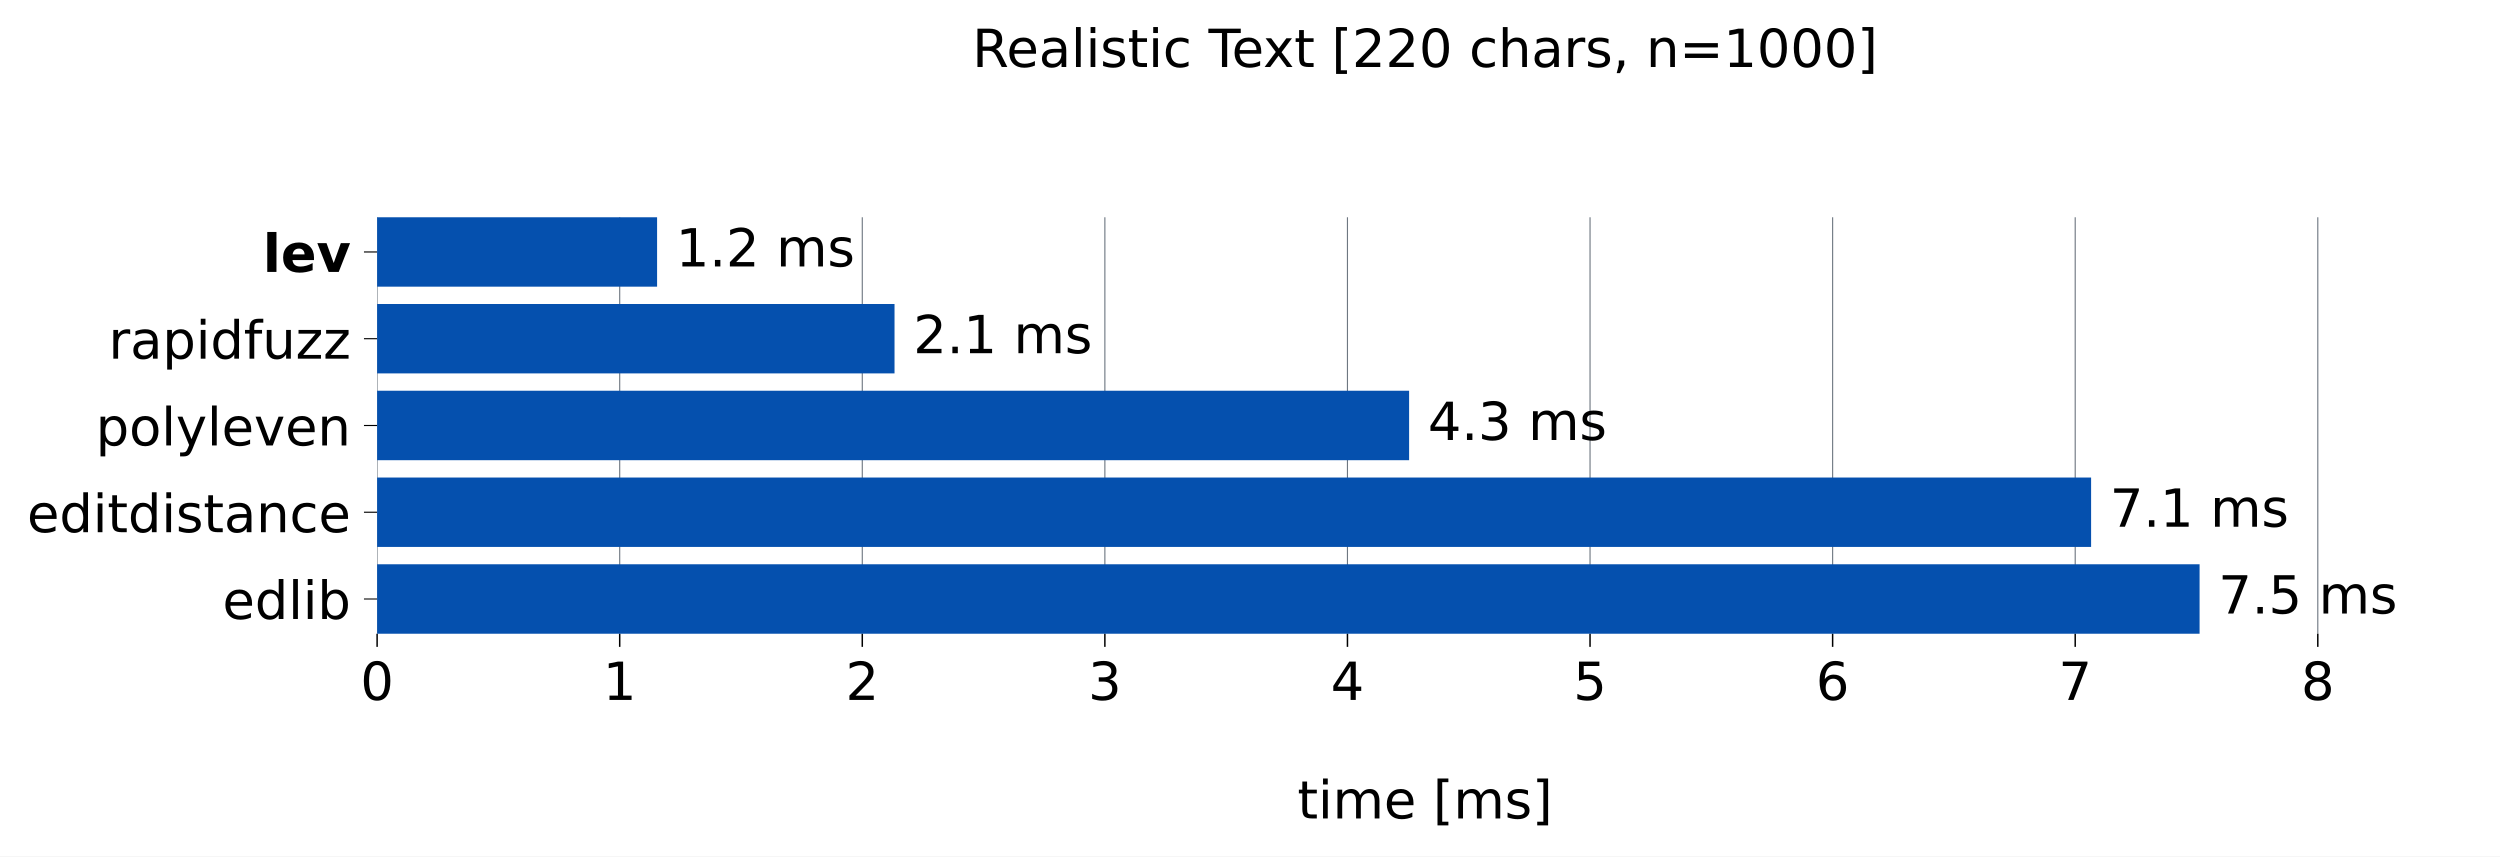
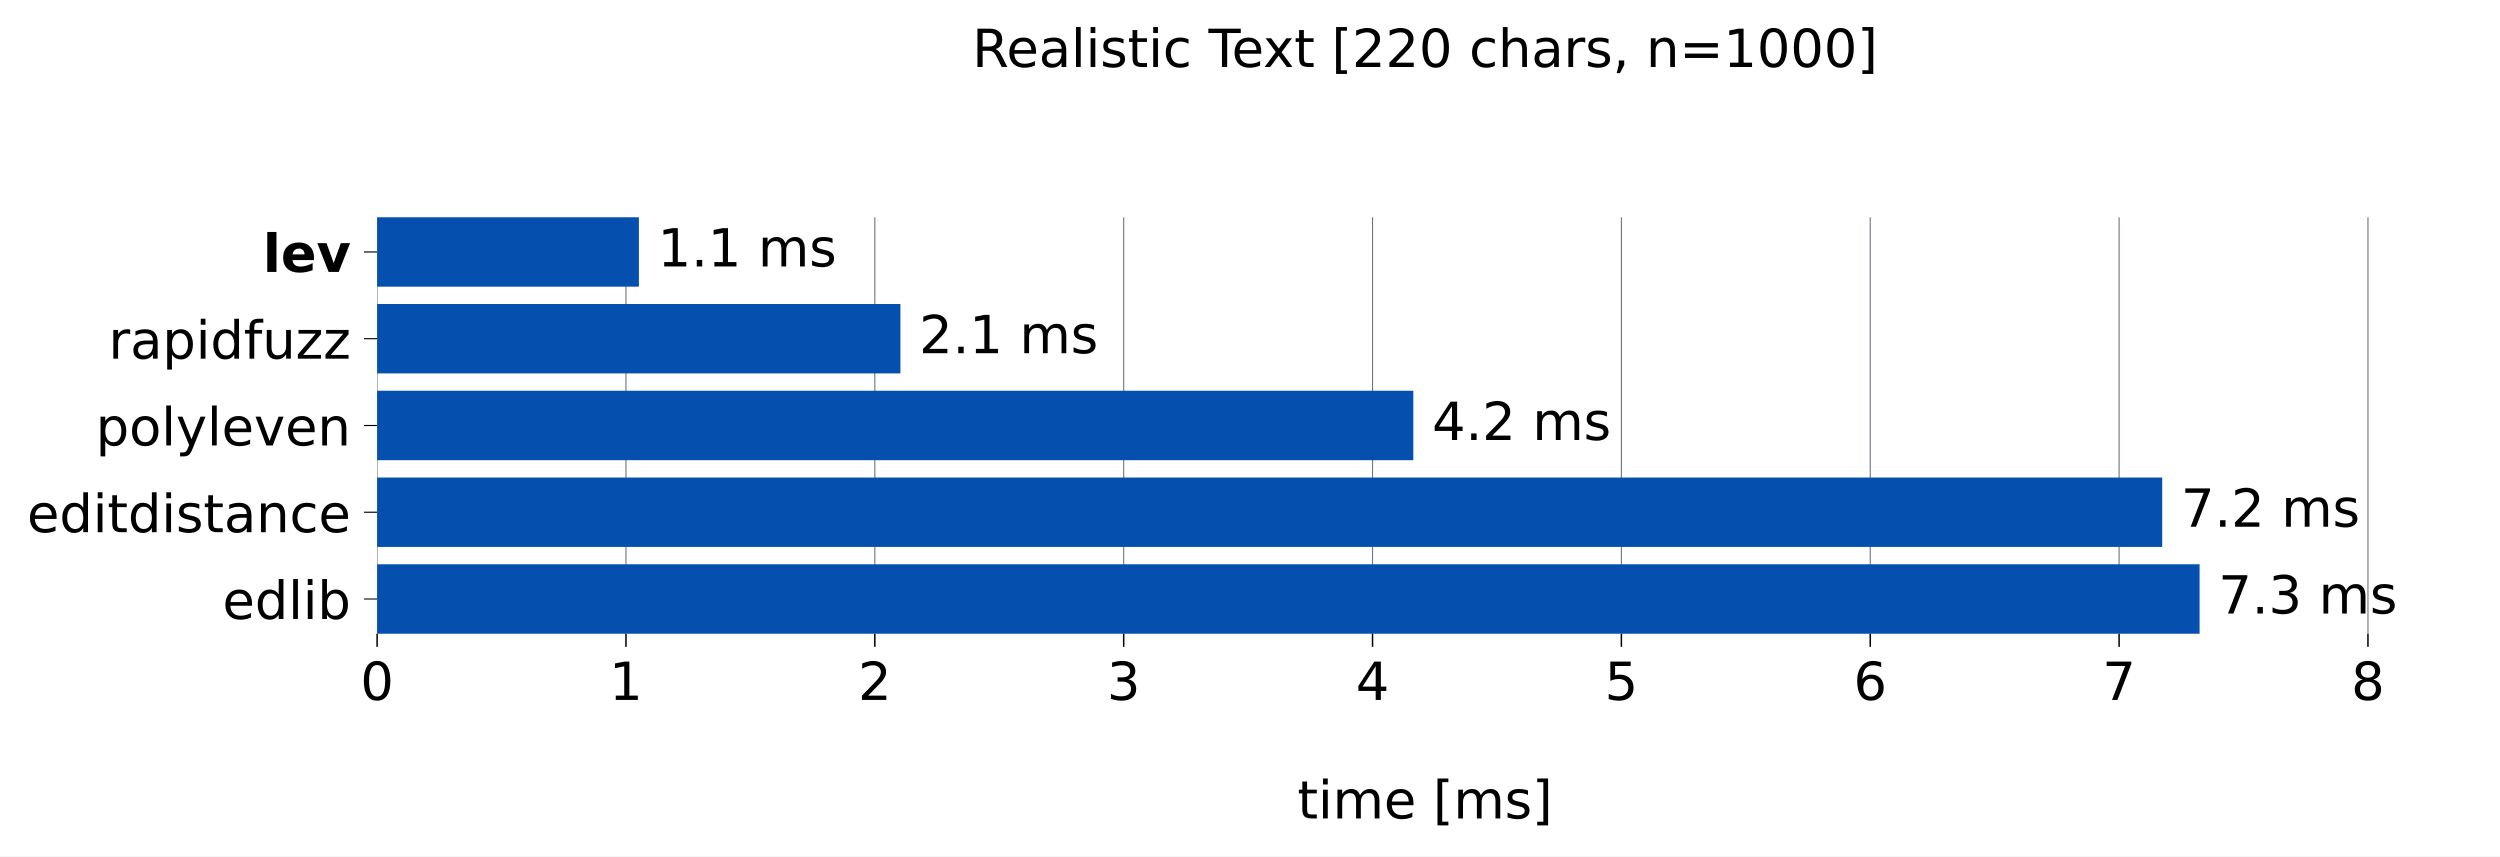
<svg xmlns="http://www.w3.org/2000/svg" xmlns:xlink="http://www.w3.org/1999/xlink" width="665.603pt" height="228.017pt" viewBox="0 0 665.603 228.017" version="1.1">
  <defs>
    <style type="text/css">*{stroke-linejoin: round; stroke-linecap: butt}</style>
  </defs>
  <g id="figure_1">
    <g id="patch_1">
      <path d="M 0 228.017 L 665.603 228.017 L 665.603 0 L 0 0 z " style="fill: #ffffff" />
    </g>
    <g id="axes_1">
      <g id="patch_2">
        <path d="M 100.403 168.718 L 658.403 168.718 L 658.403 57.838 L 100.403 57.838 z " style="fill: #ffffff" />
      </g>
      <g id="matplotlib.axis_1">
        <g id="xtick_1">
          <g id="line2d_1">
-             <path d="M 100.403 168.718 L 100.403 57.838 " clip-path="url(#pdf13cc0494)" style="fill: none; stroke: #6e7781; stroke-width: 0.3; stroke-linecap: square" />
+             <path d="M 100.403 168.718 L 100.403 57.838 " clip-path="url(#p716c43b541)" style="fill: none; stroke: #6e7781; stroke-width: 0.3; stroke-linecap: square" />
          </g>
          <g id="line2d_2">
            <defs>
-               <path id="m6927174480" d="M 0 0 L 0 3.5 " style="stroke: #000000; stroke-width: 0.4" />
+               <path id="m2217c6ecec" d="M 0 0 L 0 3.5 " style="stroke: #000000; stroke-width: 0.4" />
            </defs>
            <g>
-               <use xlink:href="#m6927174480" x="100.403" y="168.718" style="stroke: #000000; stroke-width: 0.4" />
+               <use xlink:href="#m2217c6ecec" x="100.403" y="168.718" style="stroke: #000000; stroke-width: 0.4" />
            </g>
          </g>
          <g id="text_1">
            <g transform="translate(95.94906 186.3556) scale(0.14 -0.14)">
              <defs>
                <path id="DejaVuSans-30" d="M 2034 4250 Q 1547 4250 1301 3770 Q 1056 3291 1056 2328 Q 1056 1369 1301 889 Q 1547 409 2034 409 Q 2525 409 2770 889 Q 3016 1369 3016 2328 Q 3016 3291 2770 3770 Q 2525 4250 2034 4250 z M 2034 4750 Q 2819 4750 3233 4129 Q 3647 3509 3647 2328 Q 3647 1150 3233 529 Q 2819 -91 2034 -91 Q 1250 -91 836 529 Q 422 1150 422 2328 Q 422 3509 836 4129 Q 1250 4750 2034 4750 z " transform="scale(0.015625)" />
              </defs>
              <use xlink:href="#DejaVuSans-30" />
            </g>
          </g>
        </g>
        <g id="xtick_2">
          <g id="line2d_3">
-             <path d="M 164.989 168.718 L 164.989 57.838 " clip-path="url(#pdf13cc0494)" style="fill: none; stroke: #6e7781; stroke-width: 0.3; stroke-linecap: square" />
+             <path d="M 166.658 168.718 L 166.658 57.838 " clip-path="url(#p716c43b541)" style="fill: none; stroke: #6e7781; stroke-width: 0.3; stroke-linecap: square" />
          </g>
          <g id="line2d_4">
            <g>
-               <use xlink:href="#m6927174480" x="164.989" y="168.718" style="stroke: #000000; stroke-width: 0.4" />
+               <use xlink:href="#m2217c6ecec" x="166.658" y="168.718" style="stroke: #000000; stroke-width: 0.4" />
            </g>
          </g>
          <g id="text_2">
-             <g transform="translate(160.5353 186.3556) scale(0.14 -0.14)">
+             <g transform="translate(162.2047 186.3556) scale(0.14 -0.14)">
              <defs>
                <path id="DejaVuSans-31" d="M 794 531 L 1825 531 L 1825 4091 L 703 3866 L 703 4441 L 1819 4666 L 2450 4666 L 2450 531 L 3481 531 L 3481 0 L 794 0 L 794 531 z " transform="scale(0.015625)" />
              </defs>
              <use xlink:href="#DejaVuSans-31" />
            </g>
          </g>
        </g>
        <g id="xtick_3">
          <g id="line2d_5">
-             <path d="M 229.575 168.718 L 229.575 57.838 " clip-path="url(#pdf13cc0494)" style="fill: none; stroke: #6e7781; stroke-width: 0.3; stroke-linecap: square" />
+             <path d="M 232.914 168.718 L 232.914 57.838 " clip-path="url(#p716c43b541)" style="fill: none; stroke: #6e7781; stroke-width: 0.3; stroke-linecap: square" />
          </g>
          <g id="line2d_6">
            <g>
-               <use xlink:href="#m6927174480" x="229.575" y="168.718" style="stroke: #000000; stroke-width: 0.4" />
+               <use xlink:href="#m2217c6ecec" x="232.914" y="168.718" style="stroke: #000000; stroke-width: 0.4" />
            </g>
          </g>
          <g id="text_3">
-             <g transform="translate(225.1215 186.3556) scale(0.14 -0.14)">
+             <g transform="translate(228.4603 186.3556) scale(0.14 -0.14)">
              <defs>
                <path id="DejaVuSans-32" d="M 1228 531 L 3431 531 L 3431 0 L 469 0 L 469 531 Q 828 903 1448 1529 Q 2069 2156 2228 2338 Q 2531 2678 2651 2914 Q 2772 3150 2772 3378 Q 2772 3750 2511 3984 Q 2250 4219 1831 4219 Q 1534 4219 1204 4116 Q 875 4013 500 3803 L 500 4441 Q 881 4594 1212 4672 Q 1544 4750 1819 4750 Q 2544 4750 2975 4387 Q 3406 4025 3406 3419 Q 3406 3131 3298 2873 Q 3191 2616 2906 2266 Q 2828 2175 2409 1742 Q 1991 1309 1228 531 z " transform="scale(0.015625)" />
              </defs>
              <use xlink:href="#DejaVuSans-32" />
            </g>
          </g>
        </g>
        <g id="xtick_4">
          <g id="line2d_7">
-             <path d="M 294.161 168.718 L 294.161 57.838 " clip-path="url(#pdf13cc0494)" style="fill: none; stroke: #6e7781; stroke-width: 0.3; stroke-linecap: square" />
+             <path d="M 299.17 168.718 L 299.17 57.838 " clip-path="url(#p716c43b541)" style="fill: none; stroke: #6e7781; stroke-width: 0.3; stroke-linecap: square" />
          </g>
          <g id="line2d_8">
            <g>
-               <use xlink:href="#m6927174480" x="294.161" y="168.718" style="stroke: #000000; stroke-width: 0.4" />
+               <use xlink:href="#m2217c6ecec" x="299.17" y="168.718" style="stroke: #000000; stroke-width: 0.4" />
            </g>
          </g>
          <g id="text_4">
-             <g transform="translate(289.7077 186.3556) scale(0.14 -0.14)">
+             <g transform="translate(294.7159 186.3556) scale(0.14 -0.14)">
              <defs>
                <path id="DejaVuSans-33" d="M 2597 2516 Q 3050 2419 3304 2112 Q 3559 1806 3559 1356 Q 3559 666 3084 287 Q 2609 -91 1734 -91 Q 1441 -91 1130 -33 Q 819 25 488 141 L 488 750 Q 750 597 1062 519 Q 1375 441 1716 441 Q 2309 441 2620 675 Q 2931 909 2931 1356 Q 2931 1769 2642 2001 Q 2353 2234 1838 2234 L 1294 2234 L 1294 2753 L 1863 2753 Q 2328 2753 2575 2939 Q 2822 3125 2822 3475 Q 2822 3834 2567 4026 Q 2313 4219 1838 4219 Q 1578 4219 1281 4162 Q 984 4106 628 3988 L 628 4550 Q 988 4650 1302 4700 Q 1616 4750 1894 4750 Q 2613 4750 3031 4423 Q 3450 4097 3450 3541 Q 3450 3153 3228 2886 Q 3006 2619 2597 2516 z " transform="scale(0.015625)" />
              </defs>
              <use xlink:href="#DejaVuSans-33" />
            </g>
          </g>
        </g>
        <g id="xtick_5">
          <g id="line2d_9">
-             <path d="M 358.748 168.718 L 358.748 57.838 " clip-path="url(#pdf13cc0494)" style="fill: none; stroke: #6e7781; stroke-width: 0.3; stroke-linecap: square" />
+             <path d="M 365.425 168.718 L 365.425 57.838 " clip-path="url(#p716c43b541)" style="fill: none; stroke: #6e7781; stroke-width: 0.3; stroke-linecap: square" />
          </g>
          <g id="line2d_10">
            <g>
-               <use xlink:href="#m6927174480" x="358.748" y="168.718" style="stroke: #000000; stroke-width: 0.4" />
+               <use xlink:href="#m2217c6ecec" x="365.425" y="168.718" style="stroke: #000000; stroke-width: 0.4" />
            </g>
          </g>
          <g id="text_5">
-             <g transform="translate(354.2939 186.3556) scale(0.14 -0.14)">
+             <g transform="translate(360.9715 186.3556) scale(0.14 -0.14)">
              <defs>
                <path id="DejaVuSans-34" d="M 2419 4116 L 825 1625 L 2419 1625 L 2419 4116 z M 2253 4666 L 3047 4666 L 3047 1625 L 3713 1625 L 3713 1100 L 3047 1100 L 3047 0 L 2419 0 L 2419 1100 L 313 1100 L 313 1709 L 2253 4666 z " transform="scale(0.015625)" />
              </defs>
              <use xlink:href="#DejaVuSans-34" />
            </g>
          </g>
        </g>
        <g id="xtick_6">
          <g id="line2d_11">
-             <path d="M 423.334 168.718 L 423.334 57.838 " clip-path="url(#pdf13cc0494)" style="fill: none; stroke: #6e7781; stroke-width: 0.3; stroke-linecap: square" />
+             <path d="M 431.681 168.718 L 431.681 57.838 " clip-path="url(#p716c43b541)" style="fill: none; stroke: #6e7781; stroke-width: 0.3; stroke-linecap: square" />
          </g>
          <g id="line2d_12">
            <g>
-               <use xlink:href="#m6927174480" x="423.334" y="168.718" style="stroke: #000000; stroke-width: 0.4" />
+               <use xlink:href="#m2217c6ecec" x="431.681" y="168.718" style="stroke: #000000; stroke-width: 0.4" />
            </g>
          </g>
          <g id="text_6">
-             <g transform="translate(418.8801 186.3556) scale(0.14 -0.14)">
+             <g transform="translate(427.2271 186.3556) scale(0.14 -0.14)">
              <defs>
                <path id="DejaVuSans-35" d="M 691 4666 L 3169 4666 L 3169 4134 L 1269 4134 L 1269 2991 Q 1406 3038 1543 3061 Q 1681 3084 1819 3084 Q 2600 3084 3056 2656 Q 3513 2228 3513 1497 Q 3513 744 3044 326 Q 2575 -91 1722 -91 Q 1428 -91 1123 -41 Q 819 9 494 109 L 494 744 Q 775 591 1075 516 Q 1375 441 1709 441 Q 2250 441 2565 725 Q 2881 1009 2881 1497 Q 2881 1984 2565 2268 Q 2250 2553 1709 2553 Q 1456 2553 1204 2497 Q 953 2441 691 2322 L 691 4666 z " transform="scale(0.015625)" />
              </defs>
              <use xlink:href="#DejaVuSans-35" />
            </g>
          </g>
        </g>
        <g id="xtick_7">
          <g id="line2d_13">
-             <path d="M 487.92 168.718 L 487.92 57.838 " clip-path="url(#pdf13cc0494)" style="fill: none; stroke: #6e7781; stroke-width: 0.3; stroke-linecap: square" />
+             <path d="M 497.936 168.718 L 497.936 57.838 " clip-path="url(#p716c43b541)" style="fill: none; stroke: #6e7781; stroke-width: 0.3; stroke-linecap: square" />
          </g>
          <g id="line2d_14">
            <g>
-               <use xlink:href="#m6927174480" x="487.92" y="168.718" style="stroke: #000000; stroke-width: 0.4" />
+               <use xlink:href="#m2217c6ecec" x="497.936" y="168.718" style="stroke: #000000; stroke-width: 0.4" />
            </g>
          </g>
          <g id="text_7">
-             <g transform="translate(483.4664 186.3556) scale(0.14 -0.14)">
+             <g transform="translate(493.4827 186.3556) scale(0.14 -0.14)">
              <defs>
                <path id="DejaVuSans-36" d="M 2113 2584 Q 1688 2584 1439 2293 Q 1191 2003 1191 1497 Q 1191 994 1439 701 Q 1688 409 2113 409 Q 2538 409 2786 701 Q 3034 994 3034 1497 Q 3034 2003 2786 2293 Q 2538 2584 2113 2584 z M 3366 4563 L 3366 3988 Q 3128 4100 2886 4159 Q 2644 4219 2406 4219 Q 1781 4219 1451 3797 Q 1122 3375 1075 2522 Q 1259 2794 1537 2939 Q 1816 3084 2150 3084 Q 2853 3084 3261 2657 Q 3669 2231 3669 1497 Q 3669 778 3244 343 Q 2819 -91 2113 -91 Q 1303 -91 875 529 Q 447 1150 447 2328 Q 447 3434 972 4092 Q 1497 4750 2381 4750 Q 2619 4750 2861 4703 Q 3103 4656 3366 4563 z " transform="scale(0.015625)" />
              </defs>
              <use xlink:href="#DejaVuSans-36" />
            </g>
          </g>
        </g>
        <g id="xtick_8">
          <g id="line2d_15">
-             <path d="M 552.506 168.718 L 552.506 57.838 " clip-path="url(#pdf13cc0494)" style="fill: none; stroke: #6e7781; stroke-width: 0.3; stroke-linecap: square" />
+             <path d="M 564.192 168.718 L 564.192 57.838 " clip-path="url(#p716c43b541)" style="fill: none; stroke: #6e7781; stroke-width: 0.3; stroke-linecap: square" />
          </g>
          <g id="line2d_16">
            <g>
-               <use xlink:href="#m6927174480" x="552.506" y="168.718" style="stroke: #000000; stroke-width: 0.4" />
+               <use xlink:href="#m2217c6ecec" x="564.192" y="168.718" style="stroke: #000000; stroke-width: 0.4" />
            </g>
          </g>
          <g id="text_8">
-             <g transform="translate(548.0526 186.3556) scale(0.14 -0.14)">
+             <g transform="translate(559.7383 186.3556) scale(0.14 -0.14)">
              <defs>
                <path id="DejaVuSans-37" d="M 525 4666 L 3525 4666 L 3525 4397 L 1831 0 L 1172 0 L 2766 4134 L 525 4134 L 525 4666 z " transform="scale(0.015625)" />
              </defs>
              <use xlink:href="#DejaVuSans-37" />
            </g>
          </g>
        </g>
        <g id="xtick_9">
          <g id="line2d_17">
-             <path d="M 617.093 168.718 L 617.093 57.838 " clip-path="url(#pdf13cc0494)" style="fill: none; stroke: #6e7781; stroke-width: 0.3; stroke-linecap: square" />
+             <path d="M 630.448 168.718 L 630.448 57.838 " clip-path="url(#p716c43b541)" style="fill: none; stroke: #6e7781; stroke-width: 0.3; stroke-linecap: square" />
          </g>
          <g id="line2d_18">
            <g>
-               <use xlink:href="#m6927174480" x="617.093" y="168.718" style="stroke: #000000; stroke-width: 0.4" />
+               <use xlink:href="#m2217c6ecec" x="630.448" y="168.718" style="stroke: #000000; stroke-width: 0.4" />
            </g>
          </g>
          <g id="text_9">
-             <g transform="translate(612.6388 186.3556) scale(0.14 -0.14)">
+             <g transform="translate(625.9939 186.3556) scale(0.14 -0.14)">
              <defs>
                <path id="DejaVuSans-38" d="M 2034 2216 Q 1584 2216 1326 1975 Q 1069 1734 1069 1313 Q 1069 891 1326 650 Q 1584 409 2034 409 Q 2484 409 2743 651 Q 3003 894 3003 1313 Q 3003 1734 2745 1975 Q 2488 2216 2034 2216 z M 1403 2484 Q 997 2584 770 2862 Q 544 3141 544 3541 Q 544 4100 942 4425 Q 1341 4750 2034 4750 Q 2731 4750 3128 4425 Q 3525 4100 3525 3541 Q 3525 3141 3298 2862 Q 3072 2584 2669 2484 Q 3125 2378 3379 2068 Q 3634 1759 3634 1313 Q 3634 634 3220 271 Q 2806 -91 2034 -91 Q 1263 -91 848 271 Q 434 634 434 1313 Q 434 1759 690 2068 Q 947 2378 1403 2484 z M 1172 3481 Q 1172 3119 1398 2916 Q 1625 2713 2034 2713 Q 2441 2713 2670 2916 Q 2900 3119 2900 3481 Q 2900 3844 2670 4047 Q 2441 4250 2034 4250 Q 1625 4250 1398 4047 Q 1172 3844 1172 3481 z " transform="scale(0.015625)" />
              </defs>
              <use xlink:href="#DejaVuSans-38" />
            </g>
          </g>
        </g>
        <g id="text_10">
          <g transform="translate(345.4364 217.905) scale(0.14 -0.14)">
            <defs>
              <path id="DejaVuSans-74" d="M 1172 4494 L 1172 3500 L 2356 3500 L 2356 3053 L 1172 3053 L 1172 1153 Q 1172 725 1289 603 Q 1406 481 1766 481 L 2356 481 L 2356 0 L 1766 0 Q 1100 0 847 248 Q 594 497 594 1153 L 594 3053 L 172 3053 L 172 3500 L 594 3500 L 594 4494 L 1172 4494 z " transform="scale(0.015625)" />
              <path id="DejaVuSans-69" d="M 603 3500 L 1178 3500 L 1178 0 L 603 0 L 603 3500 z M 603 4863 L 1178 4863 L 1178 4134 L 603 4134 L 603 4863 z " transform="scale(0.015625)" />
              <path id="DejaVuSans-6d" d="M 3328 2828 Q 3544 3216 3844 3400 Q 4144 3584 4550 3584 Q 5097 3584 5394 3201 Q 5691 2819 5691 2113 L 5691 0 L 5113 0 L 5113 2094 Q 5113 2597 4934 2840 Q 4756 3084 4391 3084 Q 3944 3084 3684 2787 Q 3425 2491 3425 1978 L 3425 0 L 2847 0 L 2847 2094 Q 2847 2600 2669 2842 Q 2491 3084 2119 3084 Q 1678 3084 1418 2786 Q 1159 2488 1159 1978 L 1159 0 L 581 0 L 581 3500 L 1159 3500 L 1159 2956 Q 1356 3278 1631 3431 Q 1906 3584 2284 3584 Q 2666 3584 2933 3390 Q 3200 3197 3328 2828 z " transform="scale(0.015625)" />
              <path id="DejaVuSans-65" d="M 3597 1894 L 3597 1613 L 953 1613 Q 991 1019 1311 708 Q 1631 397 2203 397 Q 2534 397 2845 478 Q 3156 559 3463 722 L 3463 178 Q 3153 47 2828 -22 Q 2503 -91 2169 -91 Q 1331 -91 842 396 Q 353 884 353 1716 Q 353 2575 817 3079 Q 1281 3584 2069 3584 Q 2775 3584 3186 3129 Q 3597 2675 3597 1894 z M 3022 2063 Q 3016 2534 2758 2815 Q 2500 3097 2075 3097 Q 1594 3097 1305 2825 Q 1016 2553 972 2059 L 3022 2063 z " transform="scale(0.015625)" />
              <path id="DejaVuSans-20" transform="scale(0.015625)" />
              <path id="DejaVuSans-5b" d="M 550 4863 L 1875 4863 L 1875 4416 L 1125 4416 L 1125 -397 L 1875 -397 L 1875 -844 L 550 -844 L 550 4863 z " transform="scale(0.015625)" />
              <path id="DejaVuSans-73" d="M 2834 3397 L 2834 2853 Q 2591 2978 2328 3040 Q 2066 3103 1784 3103 Q 1356 3103 1142 2972 Q 928 2841 928 2578 Q 928 2378 1081 2264 Q 1234 2150 1697 2047 L 1894 2003 Q 2506 1872 2764 1633 Q 3022 1394 3022 966 Q 3022 478 2636 193 Q 2250 -91 1575 -91 Q 1294 -91 989 -36 Q 684 19 347 128 L 347 722 Q 666 556 975 473 Q 1284 391 1588 391 Q 1994 391 2212 530 Q 2431 669 2431 922 Q 2431 1156 2273 1281 Q 2116 1406 1581 1522 L 1381 1569 Q 847 1681 609 1914 Q 372 2147 372 2553 Q 372 3047 722 3315 Q 1072 3584 1716 3584 Q 2034 3584 2315 3537 Q 2597 3491 2834 3397 z " transform="scale(0.015625)" />
              <path id="DejaVuSans-5d" d="M 1947 4863 L 1947 -844 L 622 -844 L 622 -397 L 1369 -397 L 1369 4416 L 622 4416 L 622 4863 L 1947 4863 z " transform="scale(0.015625)" />
            </defs>
            <use xlink:href="#DejaVuSans-74" />
            <use xlink:href="#DejaVuSans-69" transform="translate(39.20898 0)" />
            <use xlink:href="#DejaVuSans-6d" transform="translate(66.99219 0)" />
            <use xlink:href="#DejaVuSans-65" transform="translate(164.4043 0)" />
            <use xlink:href="#DejaVuSans-20" transform="translate(225.9277 0)" />
            <use xlink:href="#DejaVuSans-5b" transform="translate(257.7148 0)" />
            <use xlink:href="#DejaVuSans-6d" transform="translate(296.7285 0)" />
            <use xlink:href="#DejaVuSans-73" transform="translate(394.1406 0)" />
            <use xlink:href="#DejaVuSans-5d" transform="translate(446.2402 0)" />
          </g>
        </g>
      </g>
      <g id="matplotlib.axis_2">
        <g id="ytick_1">
          <g id="line2d_19">
            <defs>
-               <path id="mdf0b002a30" d="M 0 0 L -3.5 0 " style="stroke: #000000; stroke-width: 0.3" />
+               <path id="m9eab15713f" d="M 0 0 L -3.5 0 " style="stroke: #000000; stroke-width: 0.3" />
            </defs>
            <g>
-               <use xlink:href="#mdf0b002a30" x="100.403" y="159.478" style="stroke: #000000; stroke-width: 0.3" />
+               <use xlink:href="#m9eab15713f" x="100.403" y="159.478" style="stroke: #000000; stroke-width: 0.3" />
            </g>
          </g>
          <g id="text_11">
            <g transform="translate(59.23406 164.7967) scale(0.14 -0.14)">
              <defs>
                <path id="DejaVuSans-64" d="M 2906 2969 L 2906 4863 L 3481 4863 L 3481 0 L 2906 0 L 2906 525 Q 2725 213 2448 61 Q 2172 -91 1784 -91 Q 1150 -91 751 415 Q 353 922 353 1747 Q 353 2572 751 3078 Q 1150 3584 1784 3584 Q 2172 3584 2448 3432 Q 2725 3281 2906 2969 z M 947 1747 Q 947 1113 1208 752 Q 1469 391 1925 391 Q 2381 391 2643 752 Q 2906 1113 2906 1747 Q 2906 2381 2643 2742 Q 2381 3103 1925 3103 Q 1469 3103 1208 2742 Q 947 2381 947 1747 z " transform="scale(0.015625)" />
                <path id="DejaVuSans-6c" d="M 603 4863 L 1178 4863 L 1178 0 L 603 0 L 603 4863 z " transform="scale(0.015625)" />
                <path id="DejaVuSans-62" d="M 3116 1747 Q 3116 2381 2855 2742 Q 2594 3103 2138 3103 Q 1681 3103 1420 2742 Q 1159 2381 1159 1747 Q 1159 1113 1420 752 Q 1681 391 2138 391 Q 2594 391 2855 752 Q 3116 1113 3116 1747 z M 1159 2969 Q 1341 3281 1617 3432 Q 1894 3584 2278 3584 Q 2916 3584 3314 3078 Q 3713 2572 3713 1747 Q 3713 922 3314 415 Q 2916 -91 2278 -91 Q 1894 -91 1617 61 Q 1341 213 1159 525 L 1159 0 L 581 0 L 581 4863 L 1159 4863 L 1159 2969 z " transform="scale(0.015625)" />
              </defs>
              <use xlink:href="#DejaVuSans-65" />
              <use xlink:href="#DejaVuSans-64" transform="translate(61.52344 0)" />
              <use xlink:href="#DejaVuSans-6c" transform="translate(125 0)" />
              <use xlink:href="#DejaVuSans-69" transform="translate(152.7832 0)" />
              <use xlink:href="#DejaVuSans-62" transform="translate(180.5664 0)" />
            </g>
          </g>
        </g>
        <g id="ytick_2">
          <g id="line2d_20">
            <g>
-               <use xlink:href="#mdf0b002a30" x="100.403" y="136.378" style="stroke: #000000; stroke-width: 0.3" />
+               <use xlink:href="#m9eab15713f" x="100.403" y="136.378" style="stroke: #000000; stroke-width: 0.3" />
            </g>
          </g>
          <g id="text_12">
            <g transform="translate(7.2 141.6967) scale(0.14 -0.14)">
              <defs>
                <path id="DejaVuSans-61" d="M 2194 1759 Q 1497 1759 1228 1600 Q 959 1441 959 1056 Q 959 750 1161 570 Q 1363 391 1709 391 Q 2188 391 2477 730 Q 2766 1069 2766 1631 L 2766 1759 L 2194 1759 z M 3341 1997 L 3341 0 L 2766 0 L 2766 531 Q 2569 213 2275 61 Q 1981 -91 1556 -91 Q 1019 -91 701 211 Q 384 513 384 1019 Q 384 1609 779 1909 Q 1175 2209 1959 2209 L 2766 2209 L 2766 2266 Q 2766 2663 2505 2880 Q 2244 3097 1772 3097 Q 1472 3097 1187 3025 Q 903 2953 641 2809 L 641 3341 Q 956 3463 1253 3523 Q 1550 3584 1831 3584 Q 2591 3584 2966 3190 Q 3341 2797 3341 1997 z " transform="scale(0.015625)" />
                <path id="DejaVuSans-6e" d="M 3513 2113 L 3513 0 L 2938 0 L 2938 2094 Q 2938 2591 2744 2837 Q 2550 3084 2163 3084 Q 1697 3084 1428 2787 Q 1159 2491 1159 1978 L 1159 0 L 581 0 L 581 3500 L 1159 3500 L 1159 2956 Q 1366 3272 1645 3428 Q 1925 3584 2291 3584 Q 2894 3584 3203 3211 Q 3513 2838 3513 2113 z " transform="scale(0.015625)" />
                <path id="DejaVuSans-63" d="M 3122 3366 L 3122 2828 Q 2878 2963 2633 3030 Q 2388 3097 2138 3097 Q 1578 3097 1268 2742 Q 959 2388 959 1747 Q 959 1106 1268 751 Q 1578 397 2138 397 Q 2388 397 2633 464 Q 2878 531 3122 666 L 3122 134 Q 2881 22 2623 -34 Q 2366 -91 2075 -91 Q 1284 -91 818 406 Q 353 903 353 1747 Q 353 2603 823 3093 Q 1294 3584 2113 3584 Q 2378 3584 2631 3529 Q 2884 3475 3122 3366 z " transform="scale(0.015625)" />
              </defs>
              <use xlink:href="#DejaVuSans-65" />
              <use xlink:href="#DejaVuSans-64" transform="translate(61.52344 0)" />
              <use xlink:href="#DejaVuSans-69" transform="translate(125 0)" />
              <use xlink:href="#DejaVuSans-74" transform="translate(152.7832 0)" />
              <use xlink:href="#DejaVuSans-64" transform="translate(191.9922 0)" />
              <use xlink:href="#DejaVuSans-69" transform="translate(255.4688 0)" />
              <use xlink:href="#DejaVuSans-73" transform="translate(283.252 0)" />
              <use xlink:href="#DejaVuSans-74" transform="translate(335.3516 0)" />
              <use xlink:href="#DejaVuSans-61" transform="translate(374.5605 0)" />
              <use xlink:href="#DejaVuSans-6e" transform="translate(435.8398 0)" />
              <use xlink:href="#DejaVuSans-63" transform="translate(499.2188 0)" />
              <use xlink:href="#DejaVuSans-65" transform="translate(554.1992 0)" />
            </g>
          </g>
        </g>
        <g id="ytick_3">
          <g id="line2d_21">
            <g>
-               <use xlink:href="#mdf0b002a30" x="100.403" y="113.278" style="stroke: #000000; stroke-width: 0.3" />
+               <use xlink:href="#m9eab15713f" x="100.403" y="113.278" style="stroke: #000000; stroke-width: 0.3" />
            </g>
          </g>
          <g id="text_13">
            <g transform="translate(25.49625 118.5967) scale(0.14 -0.14)">
              <defs>
                <path id="DejaVuSans-70" d="M 1159 525 L 1159 -1331 L 581 -1331 L 581 3500 L 1159 3500 L 1159 2969 Q 1341 3281 1617 3432 Q 1894 3584 2278 3584 Q 2916 3584 3314 3078 Q 3713 2572 3713 1747 Q 3713 922 3314 415 Q 2916 -91 2278 -91 Q 1894 -91 1617 61 Q 1341 213 1159 525 z M 3116 1747 Q 3116 2381 2855 2742 Q 2594 3103 2138 3103 Q 1681 3103 1420 2742 Q 1159 2381 1159 1747 Q 1159 1113 1420 752 Q 1681 391 2138 391 Q 2594 391 2855 752 Q 3116 1113 3116 1747 z " transform="scale(0.015625)" />
                <path id="DejaVuSans-6f" d="M 1959 3097 Q 1497 3097 1228 2736 Q 959 2375 959 1747 Q 959 1119 1226 758 Q 1494 397 1959 397 Q 2419 397 2687 759 Q 2956 1122 2956 1747 Q 2956 2369 2687 2733 Q 2419 3097 1959 3097 z M 1959 3584 Q 2709 3584 3137 3096 Q 3566 2609 3566 1747 Q 3566 888 3137 398 Q 2709 -91 1959 -91 Q 1206 -91 779 398 Q 353 888 353 1747 Q 353 2609 779 3096 Q 1206 3584 1959 3584 z " transform="scale(0.015625)" />
                <path id="DejaVuSans-79" d="M 2059 -325 Q 1816 -950 1584 -1140 Q 1353 -1331 966 -1331 L 506 -1331 L 506 -850 L 844 -850 Q 1081 -850 1212 -737 Q 1344 -625 1503 -206 L 1606 56 L 191 3500 L 800 3500 L 1894 763 L 2988 3500 L 3597 3500 L 2059 -325 z " transform="scale(0.015625)" />
                <path id="DejaVuSans-76" d="M 191 3500 L 800 3500 L 1894 563 L 2988 3500 L 3597 3500 L 2284 0 L 1503 0 L 191 3500 z " transform="scale(0.015625)" />
              </defs>
              <use xlink:href="#DejaVuSans-70" />
              <use xlink:href="#DejaVuSans-6f" transform="translate(63.47656 0)" />
              <use xlink:href="#DejaVuSans-6c" transform="translate(124.6582 0)" />
              <use xlink:href="#DejaVuSans-79" transform="translate(152.4414 0)" />
              <use xlink:href="#DejaVuSans-6c" transform="translate(211.6211 0)" />
              <use xlink:href="#DejaVuSans-65" transform="translate(239.4043 0)" />
              <use xlink:href="#DejaVuSans-76" transform="translate(300.9277 0)" />
              <use xlink:href="#DejaVuSans-65" transform="translate(360.1074 0)" />
              <use xlink:href="#DejaVuSans-6e" transform="translate(421.6309 0)" />
            </g>
          </g>
        </g>
        <g id="ytick_4">
          <g id="line2d_22">
            <g>
-               <use xlink:href="#mdf0b002a30" x="100.403" y="90.178" style="stroke: #000000; stroke-width: 0.3" />
+               <use xlink:href="#m9eab15713f" x="100.403" y="90.178" style="stroke: #000000; stroke-width: 0.3" />
            </g>
          </g>
          <g id="text_14">
            <g transform="translate(28.90656 95.49672) scale(0.14 -0.14)">
              <defs>
                <path id="DejaVuSans-72" d="M 2631 2963 Q 2534 3019 2420 3045 Q 2306 3072 2169 3072 Q 1681 3072 1420 2755 Q 1159 2438 1159 1844 L 1159 0 L 581 0 L 581 3500 L 1159 3500 L 1159 2956 Q 1341 3275 1631 3429 Q 1922 3584 2338 3584 Q 2397 3584 2469 3576 Q 2541 3569 2628 3553 L 2631 2963 z " transform="scale(0.015625)" />
                <path id="DejaVuSans-66" d="M 2375 4863 L 2375 4384 L 1825 4384 Q 1516 4384 1395 4259 Q 1275 4134 1275 3809 L 1275 3500 L 2222 3500 L 2222 3053 L 1275 3053 L 1275 0 L 697 0 L 697 3053 L 147 3053 L 147 3500 L 697 3500 L 697 3744 Q 697 4328 969 4595 Q 1241 4863 1831 4863 L 2375 4863 z " transform="scale(0.015625)" />
                <path id="DejaVuSans-75" d="M 544 1381 L 544 3500 L 1119 3500 L 1119 1403 Q 1119 906 1312 657 Q 1506 409 1894 409 Q 2359 409 2629 706 Q 2900 1003 2900 1516 L 2900 3500 L 3475 3500 L 3475 0 L 2900 0 L 2900 538 Q 2691 219 2414 64 Q 2138 -91 1772 -91 Q 1169 -91 856 284 Q 544 659 544 1381 z M 1991 3584 L 1991 3584 z " transform="scale(0.015625)" />
                <path id="DejaVuSans-7a" d="M 353 3500 L 3084 3500 L 3084 2975 L 922 459 L 3084 459 L 3084 0 L 275 0 L 275 525 L 2438 3041 L 353 3041 L 353 3500 z " transform="scale(0.015625)" />
              </defs>
              <use xlink:href="#DejaVuSans-72" />
              <use xlink:href="#DejaVuSans-61" transform="translate(41.11328 0)" />
              <use xlink:href="#DejaVuSans-70" transform="translate(102.3926 0)" />
              <use xlink:href="#DejaVuSans-69" transform="translate(165.8691 0)" />
              <use xlink:href="#DejaVuSans-64" transform="translate(193.6523 0)" />
              <use xlink:href="#DejaVuSans-66" transform="translate(257.1289 0)" />
              <use xlink:href="#DejaVuSans-75" transform="translate(292.334 0)" />
              <use xlink:href="#DejaVuSans-7a" transform="translate(355.7129 0)" />
              <use xlink:href="#DejaVuSans-7a" transform="translate(408.2031 0)" />
            </g>
          </g>
        </g>
        <g id="ytick_5">
          <g id="line2d_23">
            <g>
-               <use xlink:href="#mdf0b002a30" x="100.403" y="67.078" style="stroke: #000000; stroke-width: 0.3" />
+               <use xlink:href="#m9eab15713f" x="100.403" y="67.078" style="stroke: #000000; stroke-width: 0.3" />
            </g>
          </g>
          <g id="text_15">
            <g transform="translate(69.98125 72.39672) scale(0.14 -0.14)">
              <defs>
                <path id="DejaVuSans-Bold-6c" d="M 538 4863 L 1656 4863 L 1656 0 L 538 0 L 538 4863 z " transform="scale(0.015625)" />
                <path id="DejaVuSans-Bold-65" d="M 4031 1759 L 4031 1441 L 1416 1441 Q 1456 1047 1700 850 Q 1944 653 2381 653 Q 2734 653 3104 758 Q 3475 863 3866 1075 L 3866 213 Q 3469 63 3072 -14 Q 2675 -91 2278 -91 Q 1328 -91 801 392 Q 275 875 275 1747 Q 275 2603 792 3093 Q 1309 3584 2216 3584 Q 3041 3584 3536 3087 Q 4031 2591 4031 1759 z M 2881 2131 Q 2881 2450 2695 2645 Q 2509 2841 2209 2841 Q 1884 2841 1681 2658 Q 1478 2475 1428 2131 L 2881 2131 z " transform="scale(0.015625)" />
                <path id="DejaVuSans-Bold-76" d="M 97 3500 L 1216 3500 L 2088 1081 L 2956 3500 L 4078 3500 L 2700 0 L 1472 0 L 97 3500 z " transform="scale(0.015625)" />
              </defs>
              <use xlink:href="#DejaVuSans-Bold-6c" />
              <use xlink:href="#DejaVuSans-Bold-65" transform="translate(34.27734 0)" />
              <use xlink:href="#DejaVuSans-Bold-76" transform="translate(102.0996 0)" />
            </g>
          </g>
        </g>
      </g>
      <g id="patch_3">
-         <path d="M 100.403 168.718 L 585.62 168.718 L 585.62 150.238 L 100.403 150.238 z " clip-path="url(#pdf13cc0494)" style="fill: #0550ae" />
+         <path d="M 100.403 168.718 L 585.62 168.718 L 585.62 150.238 L 100.403 150.238 z " clip-path="url(#p716c43b541)" style="fill: #0550ae" />
      </g>
      <g id="patch_4">
-         <path d="M 100.403 145.618 L 556.737 145.618 L 556.737 127.138 L 100.403 127.138 z " clip-path="url(#pdf13cc0494)" style="fill: #0550ae" />
+         <path d="M 100.403 145.618 L 575.674 145.618 L 575.674 127.138 L 100.403 127.138 z " clip-path="url(#p716c43b541)" style="fill: #0550ae" />
      </g>
      <g id="patch_5">
-         <path d="M 100.403 122.518 L 375.163 122.518 L 375.163 104.038 L 100.403 104.038 z " clip-path="url(#pdf13cc0494)" style="fill: #0550ae" />
+         <path d="M 100.403 122.518 L 376.283 122.518 L 376.283 104.038 L 100.403 104.038 z " clip-path="url(#p716c43b541)" style="fill: #0550ae" />
      </g>
      <g id="patch_6">
-         <path d="M 100.403 99.418 L 238.16 99.418 L 238.16 80.938 L 100.403 80.938 z " clip-path="url(#pdf13cc0494)" style="fill: #0550ae" />
+         <path d="M 100.403 99.418 L 239.727 99.418 L 239.727 80.938 L 100.403 80.938 z " clip-path="url(#p716c43b541)" style="fill: #0550ae" />
      </g>
      <g id="patch_7">
-         <path d="M 100.403 76.318 L 174.943 76.318 L 174.943 57.838 L 100.403 57.838 z " clip-path="url(#pdf13cc0494)" style="fill: #0550ae" />
+         <path d="M 100.403 76.318 L 170.104 76.318 L 170.104 57.838 L 100.403 57.838 z " clip-path="url(#p716c43b541)" style="fill: #0550ae" />
      </g>
      <g id="text_16">
        <g transform="translate(590.6202 163.3409) scale(0.14 -0.14)">
          <defs>
            <path id="DejaVuSans-2e" d="M 684 794 L 1344 794 L 1344 0 L 684 0 L 684 794 z " transform="scale(0.015625)" />
          </defs>
          <use xlink:href="#DejaVuSans-37" />
          <use xlink:href="#DejaVuSans-2e" transform="translate(63.62305 0)" />
-           <use xlink:href="#DejaVuSans-35" transform="translate(95.41016 0)" />
-           <use xlink:href="#DejaVuSans-20" transform="translate(159.0332 0)" />
-           <use xlink:href="#DejaVuSans-6d" transform="translate(190.8203 0)" />
-           <use xlink:href="#DejaVuSans-73" transform="translate(288.2324 0)" />
-         </g>
-       </g>
-       <g id="text_17">
-         <g transform="translate(561.7367 140.2409) scale(0.14 -0.14)">
-           <use xlink:href="#DejaVuSans-37" />
-           <use xlink:href="#DejaVuSans-2e" transform="translate(63.62305 0)" />
-           <use xlink:href="#DejaVuSans-31" transform="translate(95.41016 0)" />
-           <use xlink:href="#DejaVuSans-20" transform="translate(159.0332 0)" />
-           <use xlink:href="#DejaVuSans-6d" transform="translate(190.8203 0)" />
-           <use xlink:href="#DejaVuSans-73" transform="translate(288.2324 0)" />
-         </g>
-       </g>
-       <g id="text_18">
-         <g transform="translate(380.1634 117.1409) scale(0.14 -0.14)">
-           <use xlink:href="#DejaVuSans-34" />
-           <use xlink:href="#DejaVuSans-2e" transform="translate(63.62305 0)" />
          <use xlink:href="#DejaVuSans-33" transform="translate(95.41016 0)" />
          <use xlink:href="#DejaVuSans-20" transform="translate(159.0332 0)" />
          <use xlink:href="#DejaVuSans-6d" transform="translate(190.8203 0)" />
          <use xlink:href="#DejaVuSans-73" transform="translate(288.2324 0)" />
        </g>
      </g>
+       <g id="text_17">
+         <g transform="translate(580.6736 140.2409) scale(0.14 -0.14)">
+           <use xlink:href="#DejaVuSans-37" />
+           <use xlink:href="#DejaVuSans-2e" transform="translate(63.62305 0)" />
+           <use xlink:href="#DejaVuSans-32" transform="translate(95.41016 0)" />
+           <use xlink:href="#DejaVuSans-20" transform="translate(159.0332 0)" />
+           <use xlink:href="#DejaVuSans-6d" transform="translate(190.8203 0)" />
+           <use xlink:href="#DejaVuSans-73" transform="translate(288.2324 0)" />
+         </g>
+       </g>
+       <g id="text_18">
+         <g transform="translate(381.2829 117.1409) scale(0.14 -0.14)">
+           <use xlink:href="#DejaVuSans-34" />
+           <use xlink:href="#DejaVuSans-2e" transform="translate(63.62305 0)" />
+           <use xlink:href="#DejaVuSans-32" transform="translate(95.41016 0)" />
+           <use xlink:href="#DejaVuSans-20" transform="translate(159.0332 0)" />
+           <use xlink:href="#DejaVuSans-6d" transform="translate(190.8203 0)" />
+           <use xlink:href="#DejaVuSans-73" transform="translate(288.2324 0)" />
+         </g>
+       </g>
      <g id="text_19">
-         <g transform="translate(243.1599 94.04094) scale(0.14 -0.14)">
+         <g transform="translate(244.7273 94.04094) scale(0.14 -0.14)">
          <use xlink:href="#DejaVuSans-32" />
          <use xlink:href="#DejaVuSans-2e" transform="translate(63.62305 0)" />
          <use xlink:href="#DejaVuSans-31" transform="translate(95.41016 0)" />
          <use xlink:href="#DejaVuSans-20" transform="translate(159.0332 0)" />
          <use xlink:href="#DejaVuSans-6d" transform="translate(190.8203 0)" />
          <use xlink:href="#DejaVuSans-73" transform="translate(288.2324 0)" />
        </g>
      </g>
      <g id="text_20">
-         <g transform="translate(179.9434 70.94094) scale(0.14 -0.14)">
+         <g transform="translate(175.1037 70.94094) scale(0.14 -0.14)">
          <use xlink:href="#DejaVuSans-31" />
          <use xlink:href="#DejaVuSans-2e" transform="translate(63.62305 0)" />
-           <use xlink:href="#DejaVuSans-32" transform="translate(95.41016 0)" />
+           <use xlink:href="#DejaVuSans-31" transform="translate(95.41016 0)" />
          <use xlink:href="#DejaVuSans-20" transform="translate(159.0332 0)" />
          <use xlink:href="#DejaVuSans-6d" transform="translate(190.8203 0)" />
          <use xlink:href="#DejaVuSans-73" transform="translate(288.2324 0)" />
        </g>
      </g>
      <g id="text_21">
        <g transform="translate(258.8628 17.83781) scale(0.14 -0.14)">
          <defs>
            <path id="DejaVuSans-52" d="M 2841 2188 Q 3044 2119 3236 1894 Q 3428 1669 3622 1275 L 4263 0 L 3584 0 L 2988 1197 Q 2756 1666 2539 1819 Q 2322 1972 1947 1972 L 1259 1972 L 1259 0 L 628 0 L 628 4666 L 2053 4666 Q 2853 4666 3247 4331 Q 3641 3997 3641 3322 Q 3641 2881 3436 2590 Q 3231 2300 2841 2188 z M 1259 4147 L 1259 2491 L 2053 2491 Q 2509 2491 2742 2702 Q 2975 2913 2975 3322 Q 2975 3731 2742 3939 Q 2509 4147 2053 4147 L 1259 4147 z " transform="scale(0.015625)" />
            <path id="DejaVuSans-54" d="M -19 4666 L 3928 4666 L 3928 4134 L 2272 4134 L 2272 0 L 1638 0 L 1638 4134 L -19 4134 L -19 4666 z " transform="scale(0.015625)" />
            <path id="DejaVuSans-78" d="M 3513 3500 L 2247 1797 L 3578 0 L 2900 0 L 1881 1375 L 863 0 L 184 0 L 1544 1831 L 300 3500 L 978 3500 L 1906 2253 L 2834 3500 L 3513 3500 z " transform="scale(0.015625)" />
            <path id="DejaVuSans-68" d="M 3513 2113 L 3513 0 L 2938 0 L 2938 2094 Q 2938 2591 2744 2837 Q 2550 3084 2163 3084 Q 1697 3084 1428 2787 Q 1159 2491 1159 1978 L 1159 0 L 581 0 L 581 4863 L 1159 4863 L 1159 2956 Q 1366 3272 1645 3428 Q 1925 3584 2291 3584 Q 2894 3584 3203 3211 Q 3513 2838 3513 2113 z " transform="scale(0.015625)" />
            <path id="DejaVuSans-2c" d="M 750 794 L 1409 794 L 1409 256 L 897 -744 L 494 -744 L 750 256 L 750 794 z " transform="scale(0.015625)" />
            <path id="DejaVuSans-3d" d="M 678 2906 L 4684 2906 L 4684 2381 L 678 2381 L 678 2906 z M 678 1631 L 4684 1631 L 4684 1100 L 678 1100 L 678 1631 z " transform="scale(0.015625)" />
          </defs>
          <use xlink:href="#DejaVuSans-52" />
          <use xlink:href="#DejaVuSans-65" transform="translate(64.98242 0)" />
          <use xlink:href="#DejaVuSans-61" transform="translate(126.5059 0)" />
          <use xlink:href="#DejaVuSans-6c" transform="translate(187.7852 0)" />
          <use xlink:href="#DejaVuSans-69" transform="translate(215.5684 0)" />
          <use xlink:href="#DejaVuSans-73" transform="translate(243.3516 0)" />
          <use xlink:href="#DejaVuSans-74" transform="translate(295.4512 0)" />
          <use xlink:href="#DejaVuSans-69" transform="translate(334.6602 0)" />
          <use xlink:href="#DejaVuSans-63" transform="translate(362.4434 0)" />
          <use xlink:href="#DejaVuSans-20" transform="translate(417.4238 0)" />
          <use xlink:href="#DejaVuSans-54" transform="translate(449.2109 0)" />
          <use xlink:href="#DejaVuSans-65" transform="translate(493.2949 0)" />
          <use xlink:href="#DejaVuSans-78" transform="translate(553.0684 0)" />
          <use xlink:href="#DejaVuSans-74" transform="translate(612.248 0)" />
          <use xlink:href="#DejaVuSans-20" transform="translate(651.457 0)" />
          <use xlink:href="#DejaVuSans-5b" transform="translate(683.2441 0)" />
          <use xlink:href="#DejaVuSans-32" transform="translate(722.2578 0)" />
          <use xlink:href="#DejaVuSans-32" transform="translate(785.8809 0)" />
          <use xlink:href="#DejaVuSans-30" transform="translate(849.5039 0)" />
          <use xlink:href="#DejaVuSans-20" transform="translate(913.127 0)" />
          <use xlink:href="#DejaVuSans-63" transform="translate(944.9141 0)" />
          <use xlink:href="#DejaVuSans-68" transform="translate(999.8945 0)" />
          <use xlink:href="#DejaVuSans-61" transform="translate(1063.273 0)" />
          <use xlink:href="#DejaVuSans-72" transform="translate(1124.553 0)" />
          <use xlink:href="#DejaVuSans-73" transform="translate(1165.666 0)" />
          <use xlink:href="#DejaVuSans-2c" transform="translate(1217.766 0)" />
          <use xlink:href="#DejaVuSans-20" transform="translate(1249.553 0)" />
          <use xlink:href="#DejaVuSans-6e" transform="translate(1281.34 0)" />
          <use xlink:href="#DejaVuSans-3d" transform="translate(1344.719 0)" />
          <use xlink:href="#DejaVuSans-31" transform="translate(1428.508 0)" />
          <use xlink:href="#DejaVuSans-30" transform="translate(1492.131 0)" />
          <use xlink:href="#DejaVuSans-30" transform="translate(1555.754 0)" />
          <use xlink:href="#DejaVuSans-30" transform="translate(1619.377 0)" />
          <use xlink:href="#DejaVuSans-5d" transform="translate(1683 0)" />
        </g>
      </g>
    </g>
  </g>
  <defs>
-     <clipPath id="pdf13cc0494">
+     <clipPath id="p716c43b541">
      <rect x="100.403" y="57.838" width="558" height="110.88" />
    </clipPath>
  </defs>
</svg>
